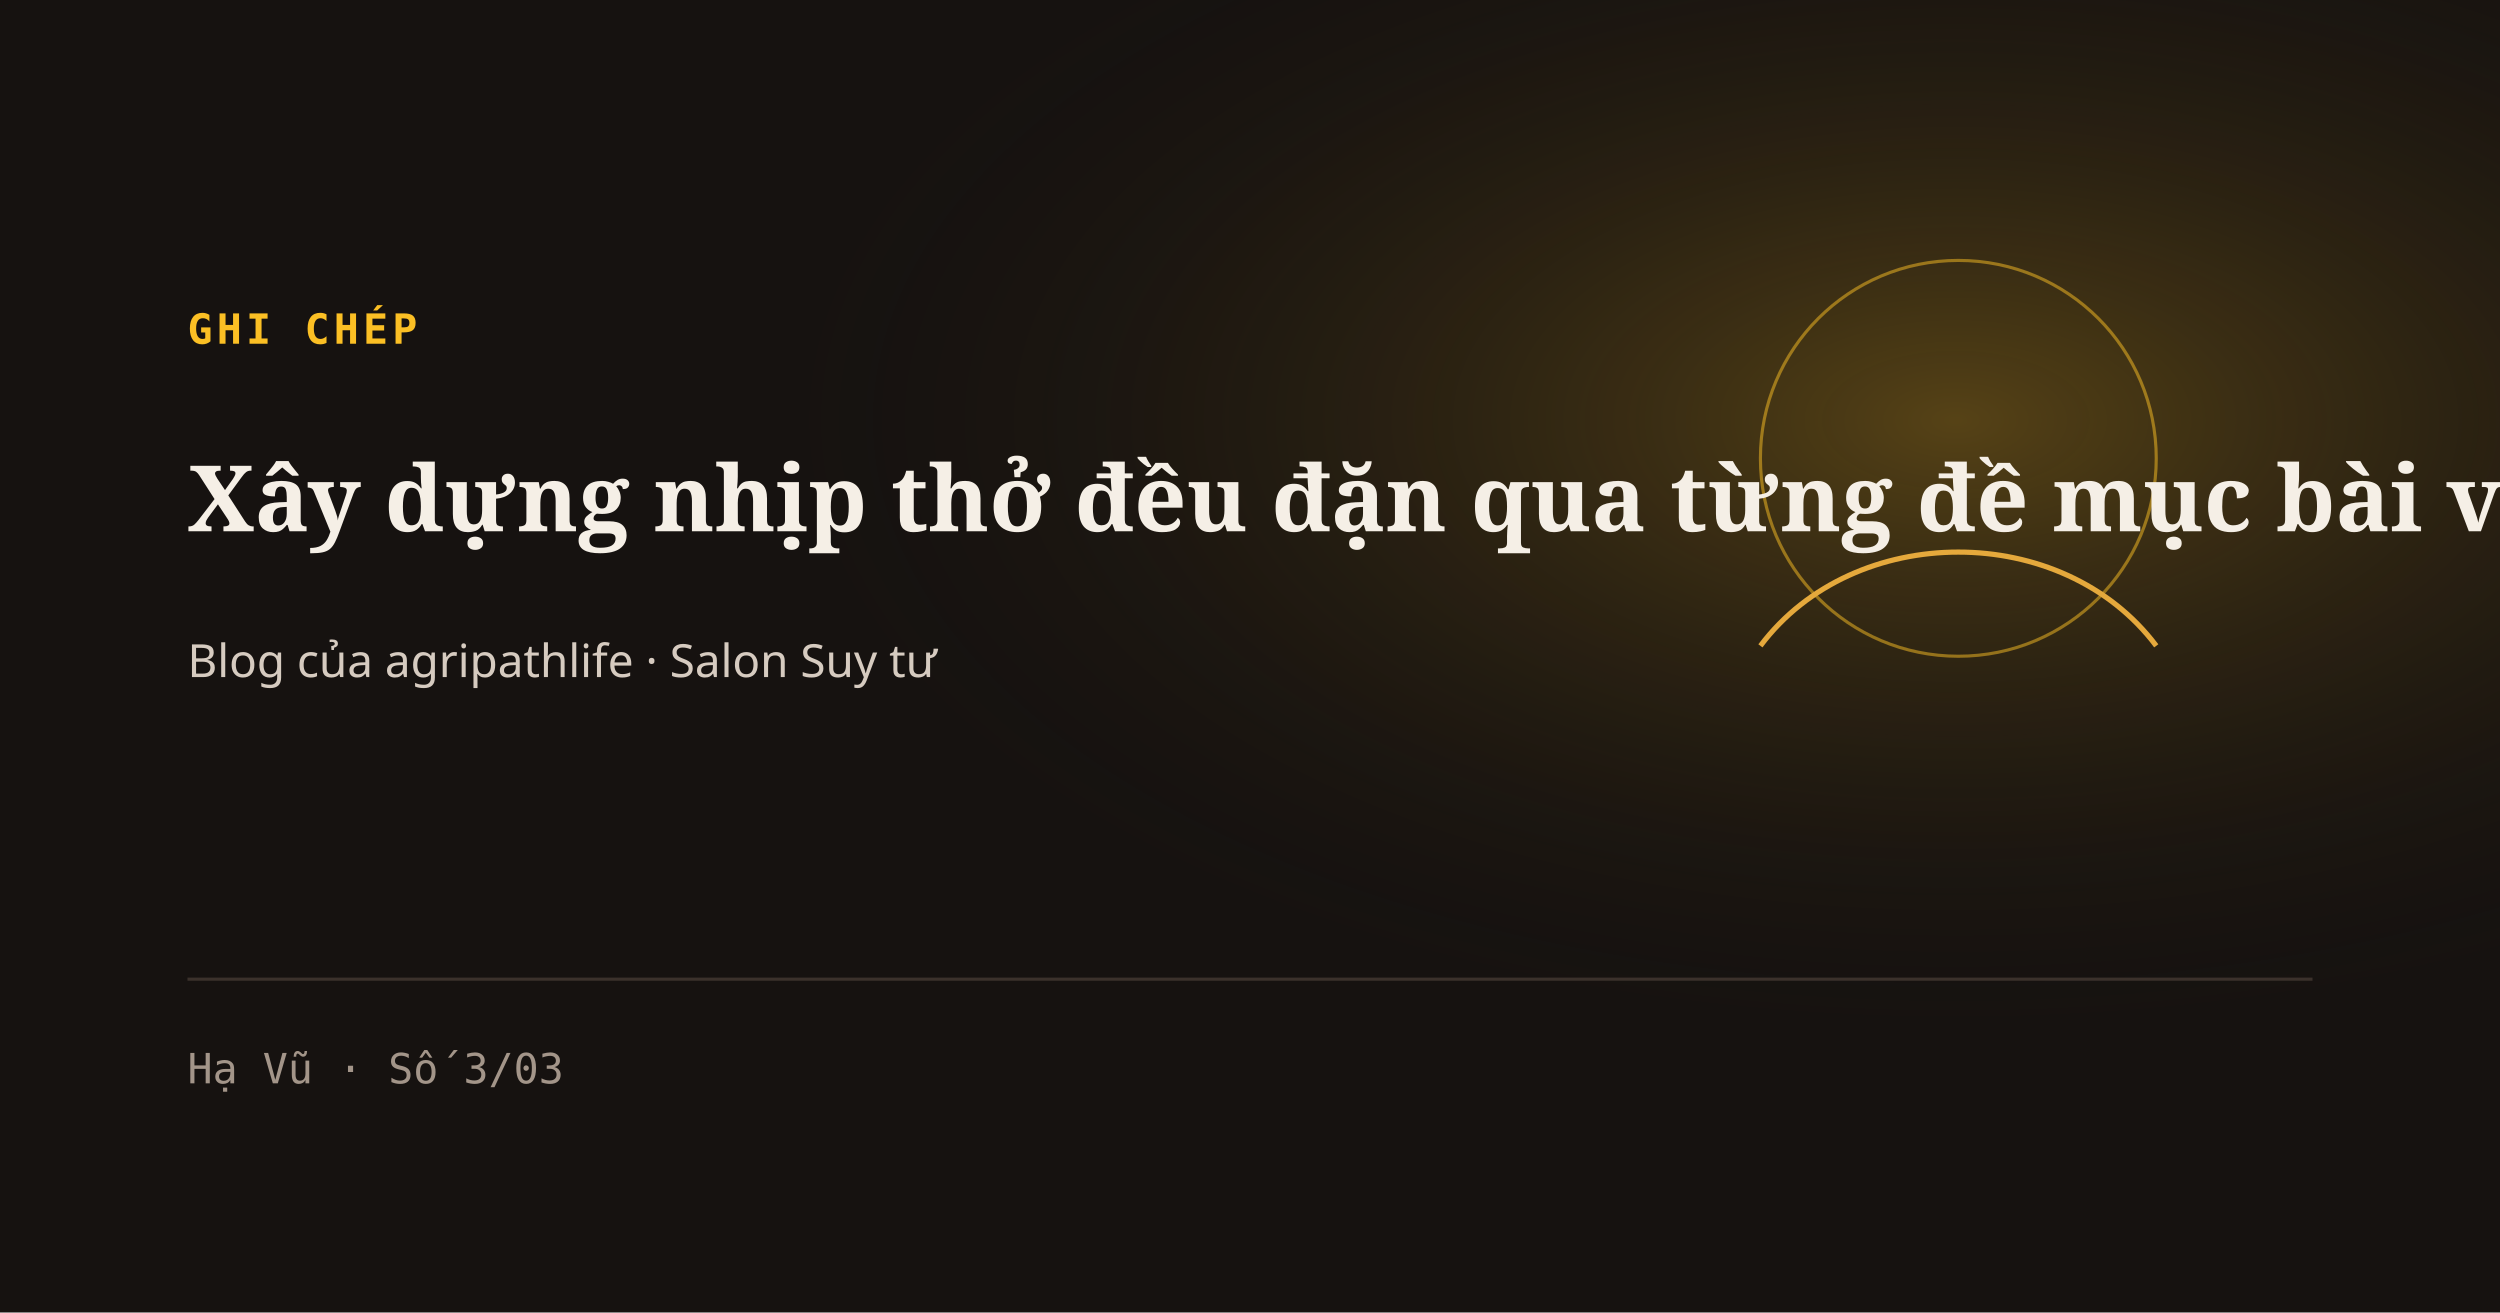
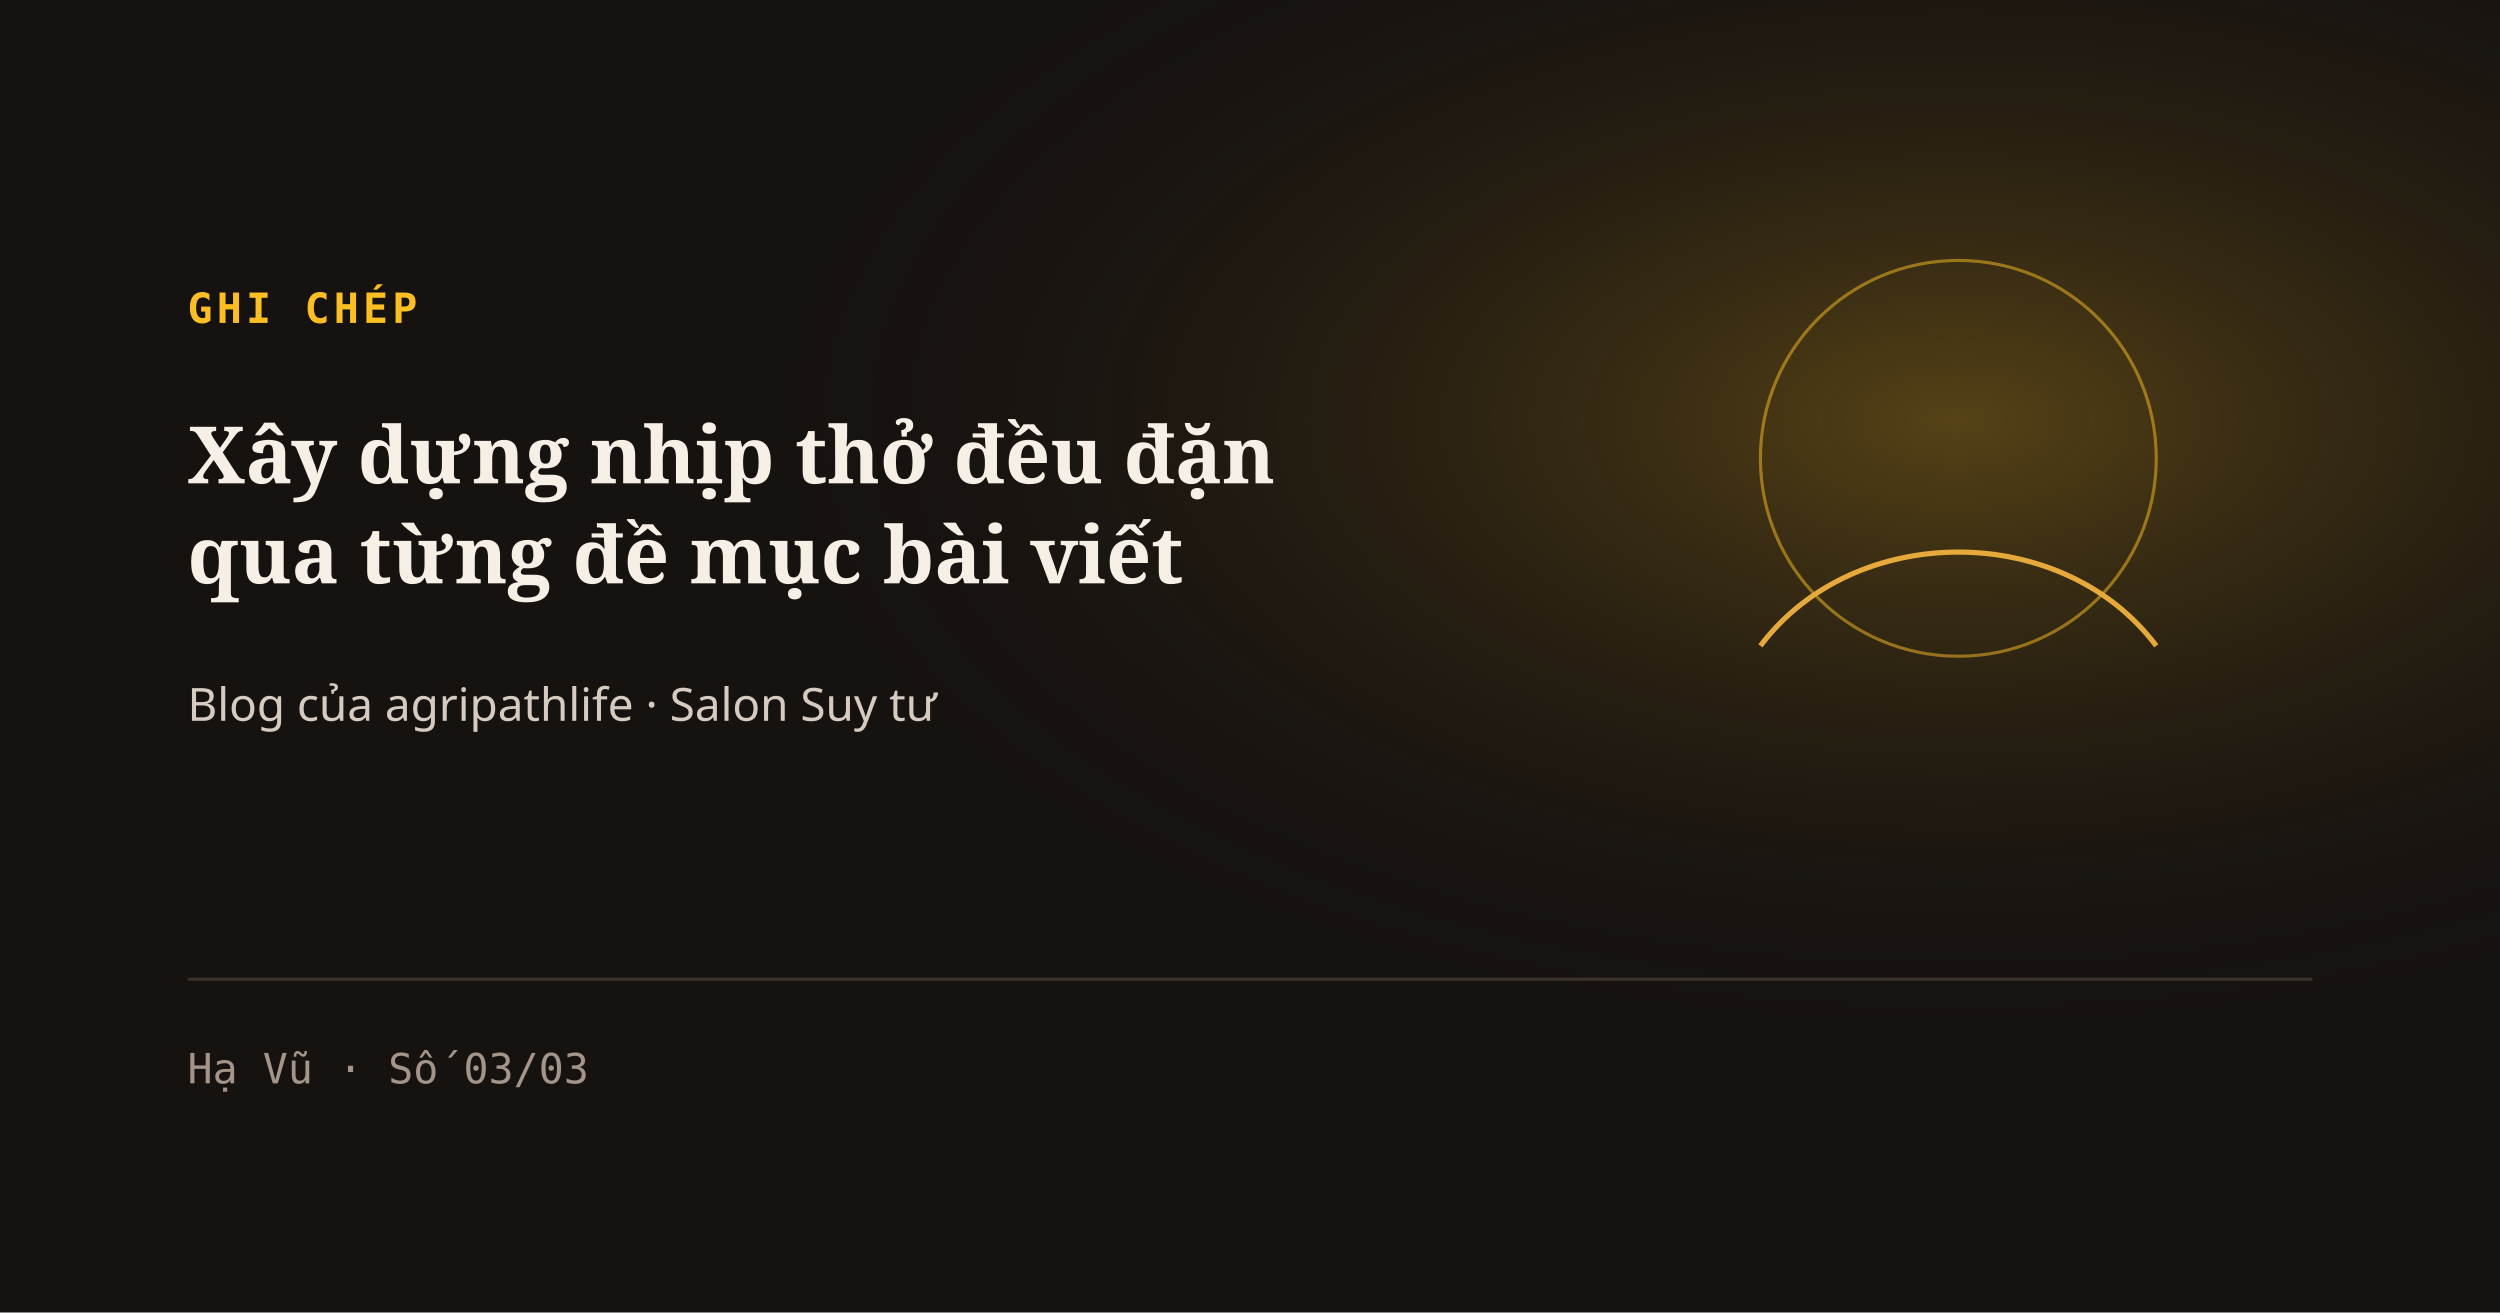
<svg xmlns="http://www.w3.org/2000/svg" width="1200" height="630" viewBox="0 0 1200 630" fill="none">
  <rect width="1200" height="630" fill="#161210" />
  <radialGradient id="lamp-3" cx="78%" cy="32%" r="48%">
    <stop offset="0%" stop-color="#FBBF24" stop-opacity="0.28" />
    <stop offset="100%" stop-color="#161210" stop-opacity="0" />
  </radialGradient>
  <rect width="1200" height="630" fill="url(#lamp-3)" />
  <circle cx="940" cy="220" r="95" fill="none" stroke="#FBBF24" stroke-width="1.5" opacity="0.5" />
  <path d="M845 310 C890 250, 990 250, 1035 310" fill="none" stroke="#E5A93C" stroke-width="2.5" />
-   <text x="90" y="165" font-family="monospace" font-size="20" font-weight="700" letter-spacing="2" fill="#FBBF24">GHI CHÉP</text>
-   <text x="90" y="255" font-family="Georgia, serif" font-weight="700" font-size="44" fill="#F5EFE6">Xây dựng nhịp thở đều đặn qua từng đề mục bài viết</text>
-   <text x="90" y="325" font-family="sans-serif" font-size="22" fill="#D6CBC0">Blog của agripathlife · Salon Suy tư</text>
+   <text x="90" y="155" font-family="monospace" font-size="20" font-weight="700" letter-spacing="2" fill="#FBBF24">GHI CHÉP</text>
+   <text x="90" y="232" font-family="Georgia, serif" font-weight="700" font-size="38" fill="#F5EFE6">
+     <tspan x="90" dy="0">Xây dựng nhịp thở đều đặn</tspan>
+     <tspan x="90" dy="48">qua từng đề mục bài viết</tspan>
+   </text>
+   <text x="90" y="346" font-family="sans-serif" font-size="22" fill="#D6CBC0">Blog của agripathlife · Salon Suy tư</text>
  <line x1="90" y1="470" x2="1110" y2="470" stroke="#3B312B" stroke-width="1.5" />
-   <text x="90" y="520" font-family="monospace" font-size="20" fill="#A39589">Hạ Vũ · Số 3/03</text>
+   <text x="90" y="520" font-family="monospace" font-size="20" fill="#A39589">Hạ Vũ · Số 03/03</text>
</svg>
